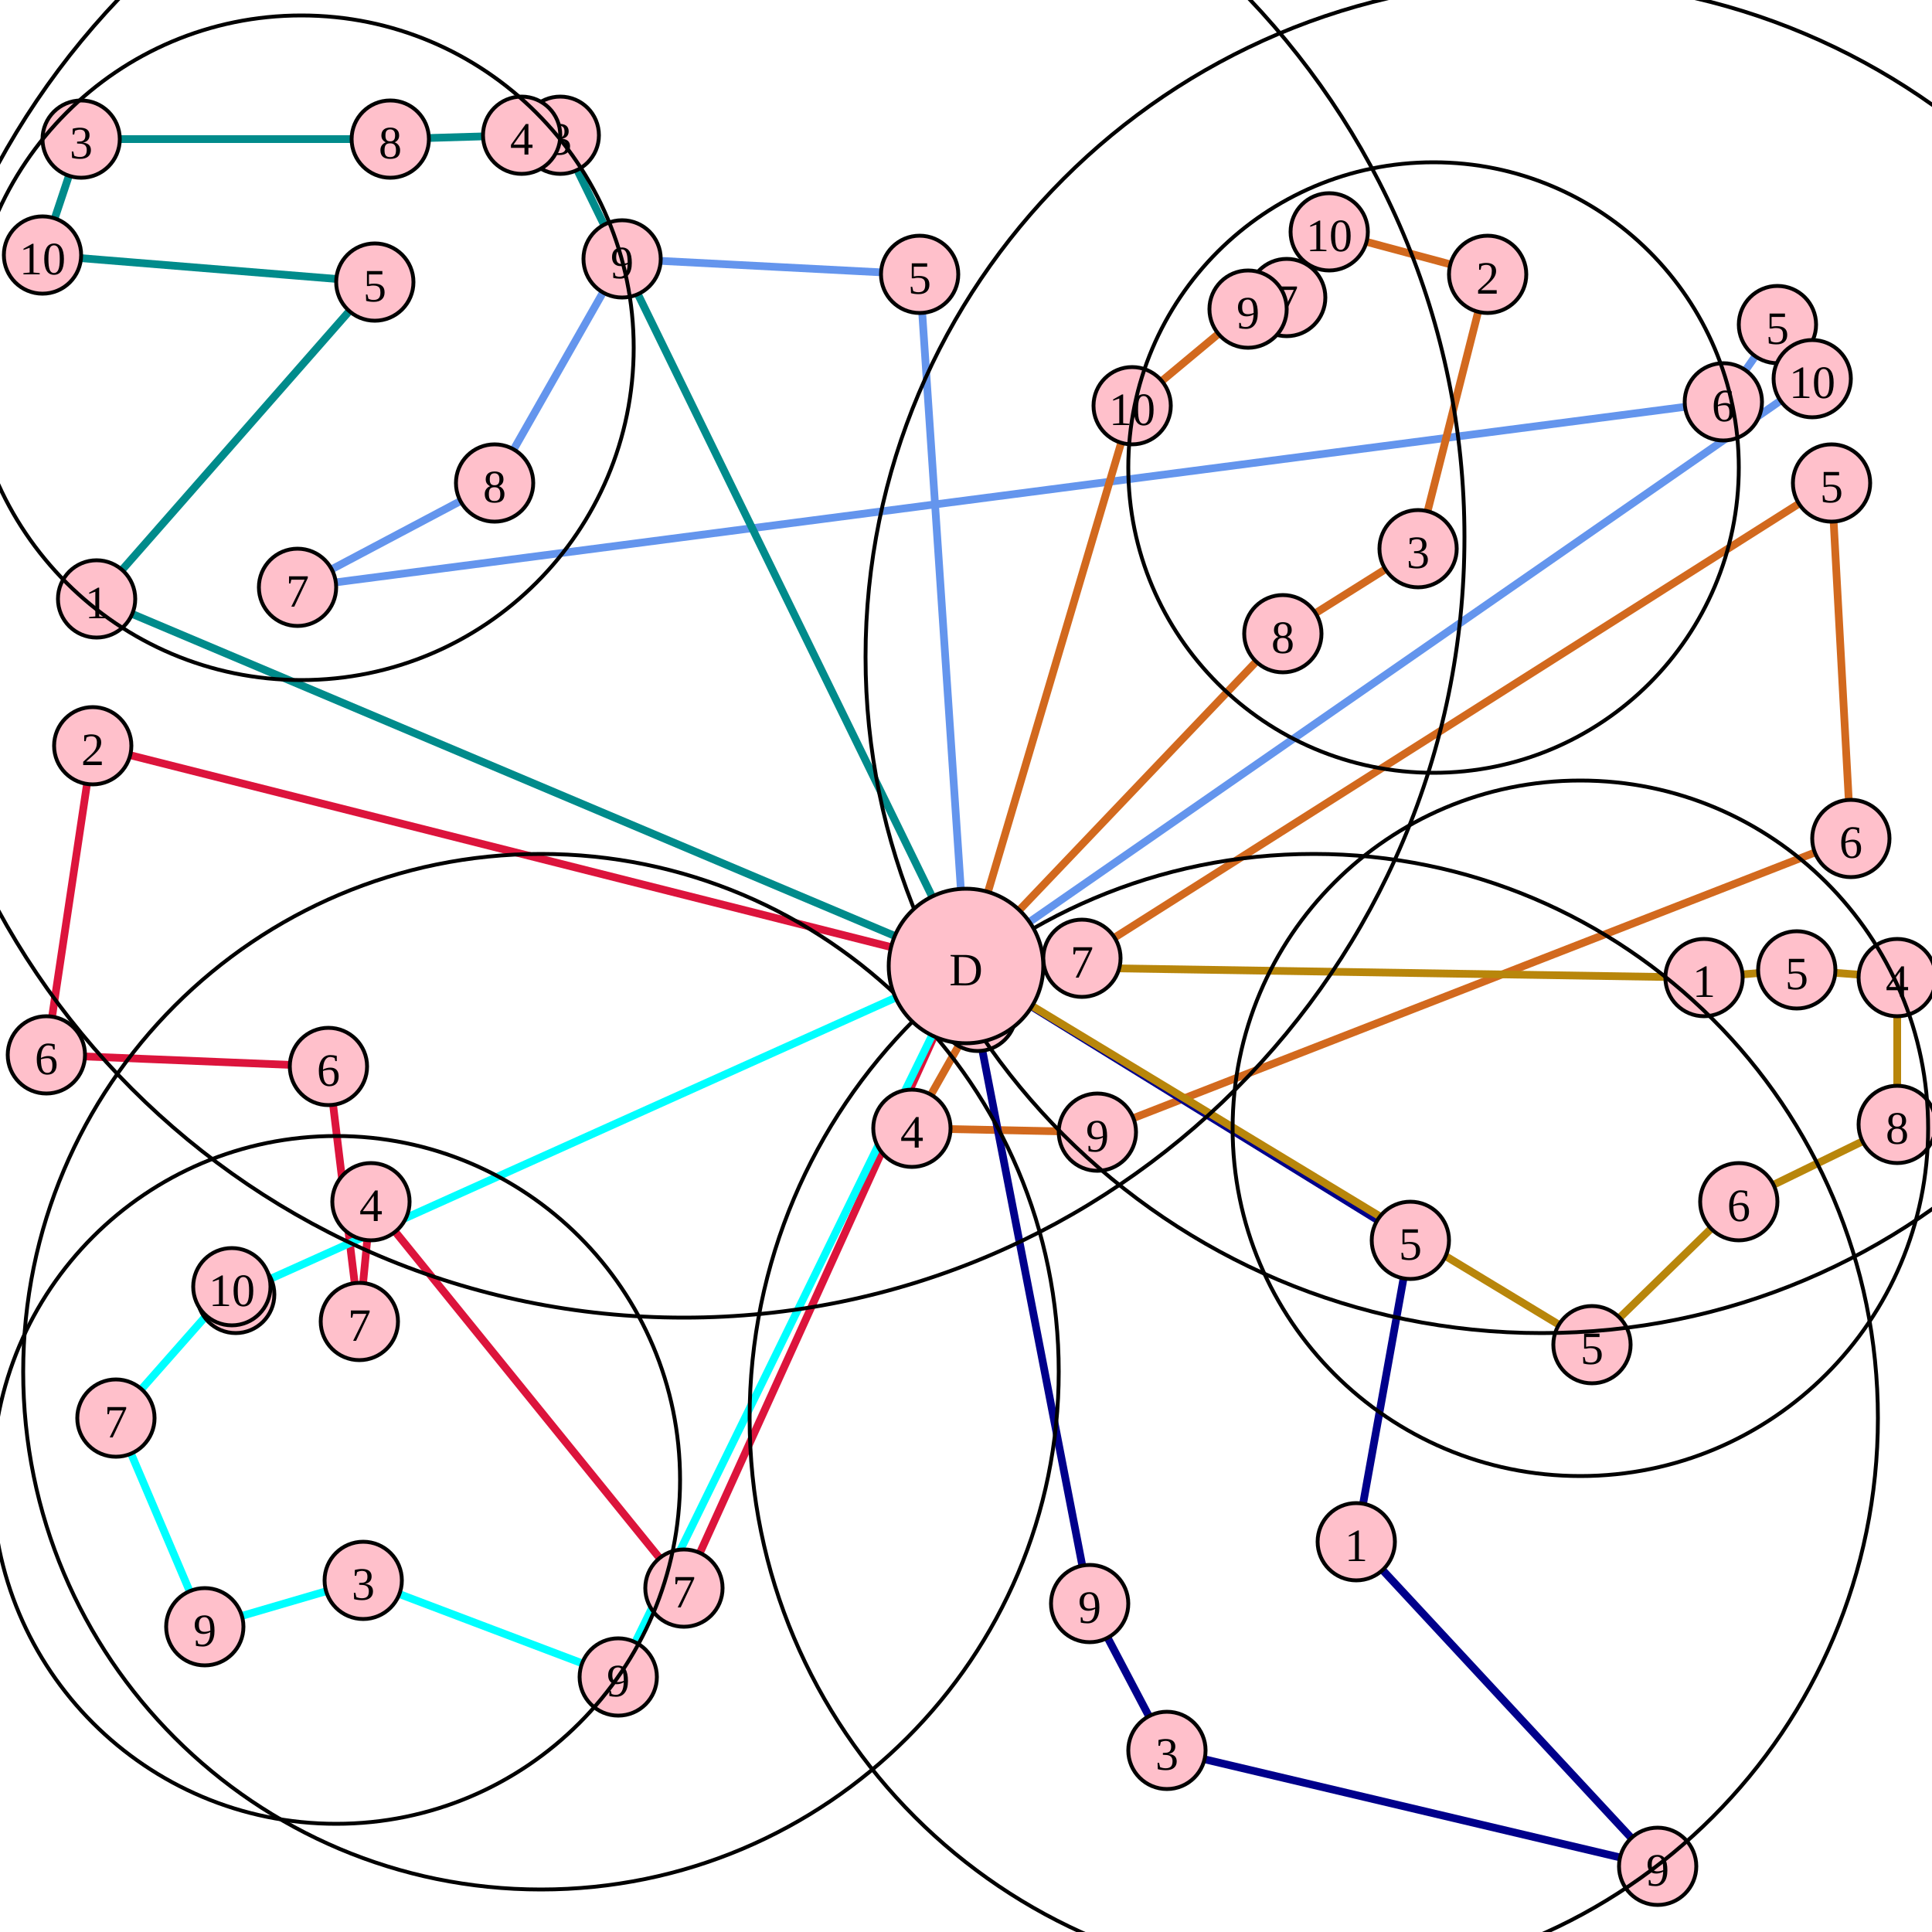
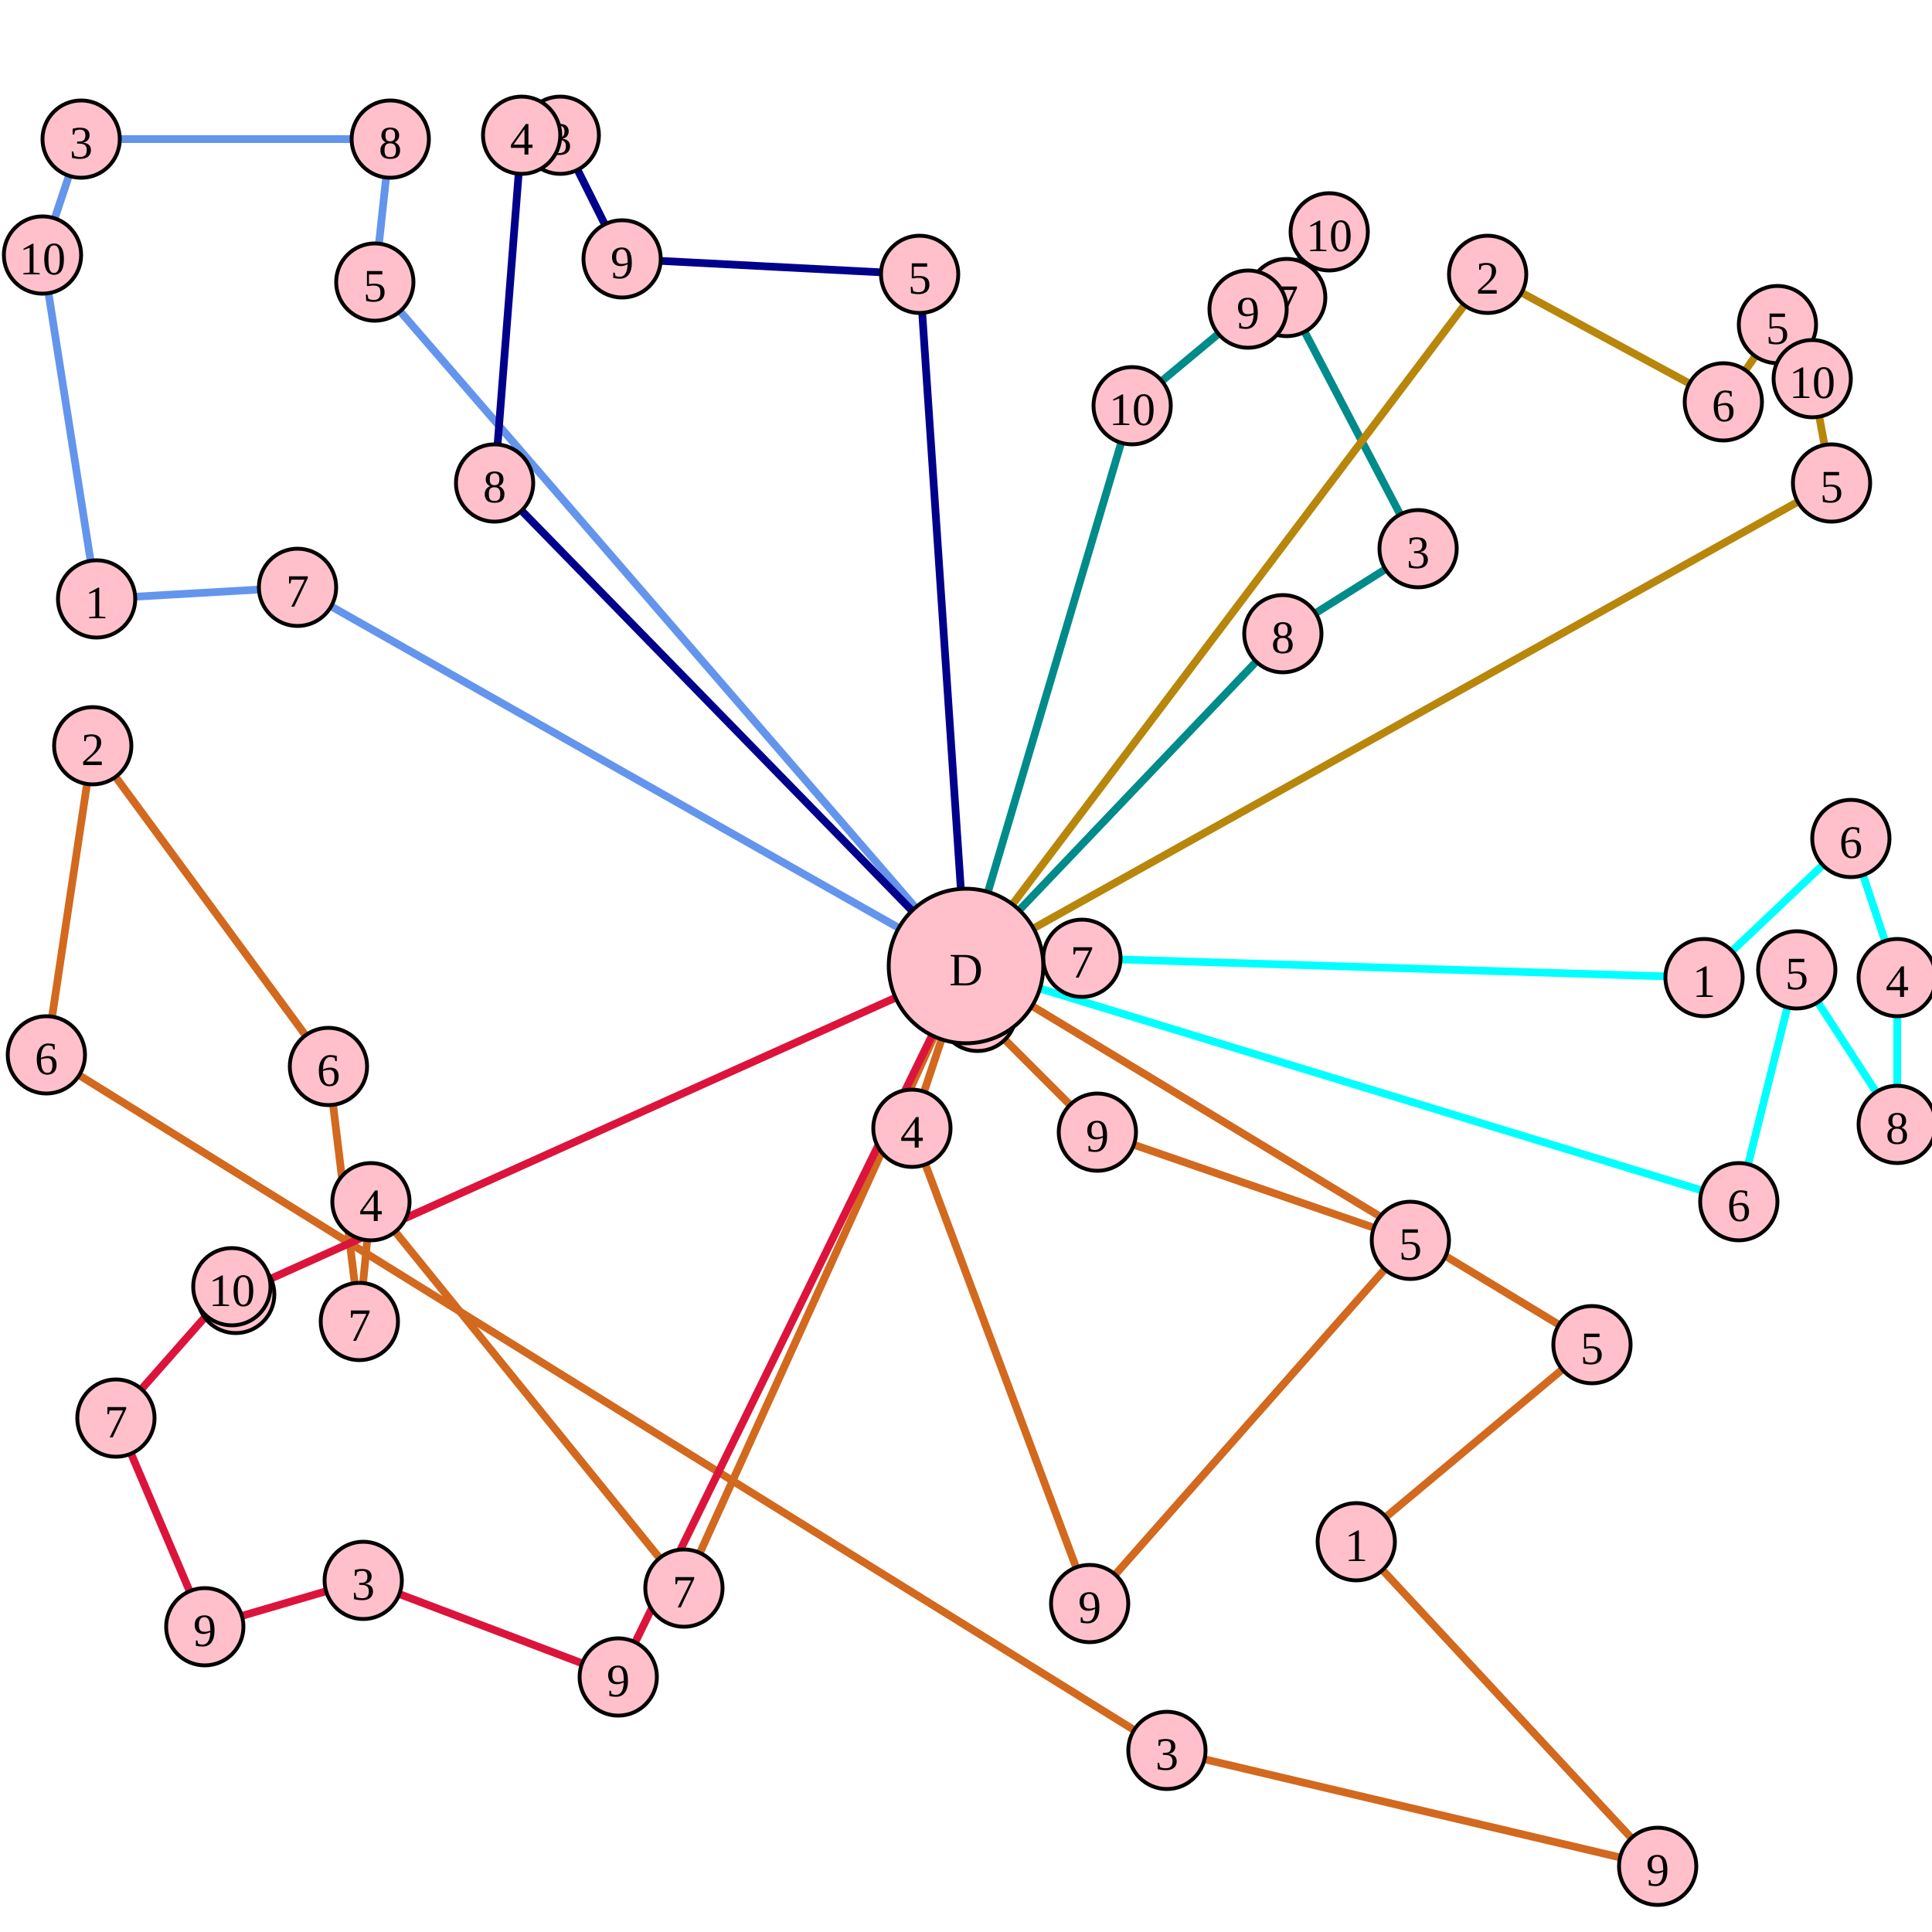
<svg xmlns="http://www.w3.org/2000/svg" width="8cm" height="8cm" viewBox="0 0 500 500" version="1.1">
-   <path d="M250.0 250.0 L280.0 248.0L474.0 125.0L479.0 217.0L284.0 293.0L236.0 292.0L253.0 262.0z" stroke="chocolate" fill="none" stroke-width="2" />
-   <path d="M250.0 250.0 L238.0 71.0L161.0 67.0L128.0 125.0L77.0 152.0L446.0 104.0L460.0 84.0L469.0 98.0z" stroke="cornflowerblue" fill="none" stroke-width="2" />
-   <path d="M250.0 250.0 L177.0 411.0L96.0 311.0L93.0 342.0L85.0 276.0L12.0 273.0L24.0 193.0z" stroke="crimson" fill="none" stroke-width="2" />
-   <path d="M250.0 250.0 L160.0 434.0L94.0 409.0L53.0 421.0L30.0 367.0L60.0 333.0L61.0 335.0z" stroke="cyan" fill="none" stroke-width="2" />
-   <path d="M250.0 250.0 L365.0 321.0L351.0 399.0L429.0 483.0L302.0 453.0L282.0 415.0z" stroke="darkblue" fill="none" stroke-width="2" />
-   <path d="M250.0 250.0 L25.0 155.0L97.0 73.0L11.0 66.0L21.0 36.0L101.0 36.0L135.0 35.0L145.0 35.0z" stroke="darkcyan" fill="none" stroke-width="2" />
-   <path d="M250.0 250.0 L441.0 253.0L465.0 251.0L491.0 253.0L491.0 291.0L450.0 311.0L412.0 348.0z" stroke="darkgoldenrod" fill="none" stroke-width="2" />
-   <path d="M250.0 250.0 L293.0 105.0L323.0 80.0L333.0 77.0L344.0 60.0L385.0 71.0L367.0 142.0L332.0 164.0z" stroke="chocolate" fill="none" stroke-width="2" />
+   <path d="M250.0 250.0 L412.0 348.0L351.0 399.0L429.0 483.0L302.0 453.0L12.0 273.0L24.0 193.0L85.0 276.0L93.0 342.0L96.0 311.0L177.0 411.0z" stroke="chocolate" fill="none" stroke-width="2" />
+   <path d="M250.0 250.0 L77.0 152.0L25.0 155.0L11.0 66.0L21.0 36.0L101.0 36.0L97.0 73.0z" stroke="cornflowerblue" fill="none" stroke-width="2" />
+   <path d="M250.0 250.0 L160.0 434.0L94.0 409.0L53.0 421.0L30.0 367.0L60.0 333.0L61.0 335.0z" stroke="crimson" fill="none" stroke-width="2" />
+   <path d="M250.0 250.0 L280.0 248.0L441.0 253.0L479.0 217.0L491.0 253.0L491.0 291.0L465.0 251.0L450.0 311.0z" stroke="cyan" fill="none" stroke-width="2" />
+   <path d="M250.0 250.0 L238.0 71.0L161.0 67.0L145.0 35.0L135.0 35.0L128.0 125.0z" stroke="darkblue" fill="none" stroke-width="2" />
+   <path d="M250.0 250.0 L293.0 105.0L323.0 80.0L344.0 60.0L333.0 77.0L367.0 142.0L332.0 164.0z" stroke="darkcyan" fill="none" stroke-width="2" />
+   <path d="M250.0 250.0 L385.0 71.0L446.0 104.0L460.0 84.0L469.0 98.0L474.0 125.0z" stroke="darkgoldenrod" fill="none" stroke-width="2" />
+   <path d="M250.0 250.0 L236.0 292.0L282.0 415.0L365.0 321.0L284.0 293.0L253.0 262.0z" stroke="chocolate" fill="none" stroke-width="2" />
  <g transform="translate(96,311)">
    <circle cx="0" cy="0" r="10" fill="pink" stroke="black" stroke-width="1" />
    <text text-anchor="middle" y="5">4</text>
  </g>
  <g transform="translate(161,67)">
    <circle cx="0" cy="0" r="10" fill="pink" stroke="black" stroke-width="1" />
    <text text-anchor="middle" y="5">9</text>
  </g>
  <g transform="translate(429,483)">
    <circle cx="0" cy="0" r="10" fill="pink" stroke="black" stroke-width="1" />
    <text text-anchor="middle" y="5">9</text>
  </g>
  <g transform="translate(332,164)">
    <circle cx="0" cy="0" r="10" fill="pink" stroke="black" stroke-width="1" />
    <text text-anchor="middle" y="5">8</text>
  </g>
  <g transform="translate(160,434)">
    <circle cx="0" cy="0" r="10" fill="pink" stroke="black" stroke-width="1" />
    <text text-anchor="middle" y="5">9</text>
  </g>
  <g transform="translate(344,60)">
    <circle cx="0" cy="0" r="10" fill="pink" stroke="black" stroke-width="1" />
    <text text-anchor="middle" y="5">10</text>
  </g>
  <g transform="translate(61,335)">
    <circle cx="0" cy="0" r="10" fill="pink" stroke="black" stroke-width="1" />
    <text text-anchor="middle" y="5">10</text>
  </g>
  <g transform="translate(333,77)">
    <circle cx="0" cy="0" r="10" fill="pink" stroke="black" stroke-width="1" />
    <text text-anchor="middle" y="5">7</text>
  </g>
  <g transform="translate(177,411)">
    <circle cx="0" cy="0" r="10" fill="pink" stroke="black" stroke-width="1" />
    <text text-anchor="middle" y="5">7</text>
  </g>
  <g transform="translate(128,125)">
    <circle cx="0" cy="0" r="10" fill="pink" stroke="black" stroke-width="1" />
    <text text-anchor="middle" y="5">8</text>
  </g>
  <g transform="translate(238,71)">
    <circle cx="0" cy="0" r="10" fill="pink" stroke="black" stroke-width="1" />
    <text text-anchor="middle" y="5">5</text>
  </g>
  <g transform="translate(253,262)">
    <circle cx="0" cy="0" r="10" fill="pink" stroke="black" stroke-width="1" />
    <text text-anchor="middle" y="5">6</text>
  </g>
  <g transform="translate(302,453)">
    <circle cx="0" cy="0" r="10" fill="pink" stroke="black" stroke-width="1" />
    <text text-anchor="middle" y="5">3</text>
  </g>
  <g transform="translate(236,292)">
    <circle cx="0" cy="0" r="10" fill="pink" stroke="black" stroke-width="1" />
    <text text-anchor="middle" y="5">4</text>
  </g>
  <g transform="translate(30,367)">
    <circle cx="0" cy="0" r="10" fill="pink" stroke="black" stroke-width="1" />
    <text text-anchor="middle" y="5">7</text>
  </g>
  <g transform="translate(282,415)">
    <circle cx="0" cy="0" r="10" fill="pink" stroke="black" stroke-width="1" />
    <text text-anchor="middle" y="5">9</text>
  </g>
  <g transform="translate(53,421)">
    <circle cx="0" cy="0" r="10" fill="pink" stroke="black" stroke-width="1" />
    <text text-anchor="middle" y="5">9</text>
  </g>
  <g transform="translate(85,276)">
    <circle cx="0" cy="0" r="10" fill="pink" stroke="black" stroke-width="1" />
    <text text-anchor="middle" y="5">6</text>
  </g>
  <g transform="translate(412,348)">
    <circle cx="0" cy="0" r="10" fill="pink" stroke="black" stroke-width="1" />
    <text text-anchor="middle" y="5">5</text>
  </g>
  <g transform="translate(280,248)">
    <circle cx="0" cy="0" r="10" fill="pink" stroke="black" stroke-width="1" />
    <text text-anchor="middle" y="5">7</text>
  </g>
  <g transform="translate(60,333)">
    <circle cx="0" cy="0" r="10" fill="pink" stroke="black" stroke-width="1" />
    <text text-anchor="middle" y="5">10</text>
  </g>
  <g transform="translate(491,253)">
    <circle cx="0" cy="0" r="10" fill="pink" stroke="black" stroke-width="1" />
    <text text-anchor="middle" y="5">4</text>
  </g>
  <g transform="translate(365,321)">
    <circle cx="0" cy="0" r="10" fill="pink" stroke="black" stroke-width="1" />
    <text text-anchor="middle" y="5">5</text>
  </g>
  <g transform="translate(101,36)">
    <circle cx="0" cy="0" r="10" fill="pink" stroke="black" stroke-width="1" />
    <text text-anchor="middle" y="5">8</text>
  </g>
  <g transform="translate(97,73)">
    <circle cx="0" cy="0" r="10" fill="pink" stroke="black" stroke-width="1" />
    <text text-anchor="middle" y="5">5</text>
  </g>
  <g transform="translate(385,71)">
    <circle cx="0" cy="0" r="10" fill="pink" stroke="black" stroke-width="1" />
    <text text-anchor="middle" y="5">2</text>
  </g>
  <g transform="translate(450,311)">
    <circle cx="0" cy="0" r="10" fill="pink" stroke="black" stroke-width="1" />
    <text text-anchor="middle" y="5">6</text>
  </g>
  <g transform="translate(465,251)">
    <circle cx="0" cy="0" r="10" fill="pink" stroke="black" stroke-width="1" />
    <text text-anchor="middle" y="5">5</text>
  </g>
  <g transform="translate(491,291)">
    <circle cx="0" cy="0" r="10" fill="pink" stroke="black" stroke-width="1" />
    <text text-anchor="middle" y="5">8</text>
  </g>
  <g transform="translate(94,409)">
    <circle cx="0" cy="0" r="10" fill="pink" stroke="black" stroke-width="1" />
    <text text-anchor="middle" y="5">3</text>
  </g>
  <g transform="translate(25,155)">
    <circle cx="0" cy="0" r="10" fill="pink" stroke="black" stroke-width="1" />
    <text text-anchor="middle" y="5">1</text>
  </g>
  <g transform="translate(145,35)">
    <circle cx="0" cy="0" r="10" fill="pink" stroke="black" stroke-width="1" />
    <text text-anchor="middle" y="5">3</text>
  </g>
  <g transform="translate(474,125)">
    <circle cx="0" cy="0" r="10" fill="pink" stroke="black" stroke-width="1" />
    <text text-anchor="middle" y="5">5</text>
  </g>
  <g transform="translate(460,84)">
    <circle cx="0" cy="0" r="10" fill="pink" stroke="black" stroke-width="1" />
    <text text-anchor="middle" y="5">5</text>
  </g>
  <g transform="translate(12,273)">
    <circle cx="0" cy="0" r="10" fill="pink" stroke="black" stroke-width="1" />
    <text text-anchor="middle" y="5">6</text>
  </g>
  <g transform="translate(135,35)">
    <circle cx="0" cy="0" r="10" fill="pink" stroke="black" stroke-width="1" />
    <text text-anchor="middle" y="5">4</text>
  </g>
  <g transform="translate(293,105)">
    <circle cx="0" cy="0" r="10" fill="pink" stroke="black" stroke-width="1" />
    <text text-anchor="middle" y="5">10</text>
  </g>
  <g transform="translate(284,293)">
    <circle cx="0" cy="0" r="10" fill="pink" stroke="black" stroke-width="1" />
    <text text-anchor="middle" y="5">9</text>
  </g>
  <g transform="translate(11,66)">
    <circle cx="0" cy="0" r="10" fill="pink" stroke="black" stroke-width="1" />
    <text text-anchor="middle" y="5">10</text>
  </g>
  <g transform="translate(21,36)">
    <circle cx="0" cy="0" r="10" fill="pink" stroke="black" stroke-width="1" />
    <text text-anchor="middle" y="5">3</text>
  </g>
  <g transform="translate(469,98)">
    <circle cx="0" cy="0" r="10" fill="pink" stroke="black" stroke-width="1" />
    <text text-anchor="middle" y="5">10</text>
  </g>
  <g transform="translate(93,342)">
    <circle cx="0" cy="0" r="10" fill="pink" stroke="black" stroke-width="1" />
    <text text-anchor="middle" y="5">7</text>
  </g>
  <g transform="translate(446,104)">
    <circle cx="0" cy="0" r="10" fill="pink" stroke="black" stroke-width="1" />
    <text text-anchor="middle" y="5">6</text>
  </g>
  <g transform="translate(24,193)">
    <circle cx="0" cy="0" r="10" fill="pink" stroke="black" stroke-width="1" />
    <text text-anchor="middle" y="5">2</text>
  </g>
  <g transform="translate(441,253)">
    <circle cx="0" cy="0" r="10" fill="pink" stroke="black" stroke-width="1" />
    <text text-anchor="middle" y="5">1</text>
  </g>
  <g transform="translate(323,80)">
    <circle cx="0" cy="0" r="10" fill="pink" stroke="black" stroke-width="1" />
    <text text-anchor="middle" y="5">9</text>
  </g>
  <g transform="translate(351,399)">
    <circle cx="0" cy="0" r="10" fill="pink" stroke="black" stroke-width="1" />
    <text text-anchor="middle" y="5">1</text>
  </g>
  <g transform="translate(77,152)">
    <circle cx="0" cy="0" r="10" fill="pink" stroke="black" stroke-width="1" />
    <text text-anchor="middle" y="5">7</text>
  </g>
  <g transform="translate(479,217)">
    <circle cx="0" cy="0" r="10" fill="pink" stroke="black" stroke-width="1" />
    <text text-anchor="middle" y="5">6</text>
  </g>
  <g transform="translate(367,142)">
    <circle cx="0" cy="0" r="10" fill="pink" stroke="black" stroke-width="1" />
    <text text-anchor="middle" y="5">3</text>
-   </g>
-   <g transform="translate(399,170)">
-     <circle cx="0" cy="0" r="175" fill="none" stroke="black" stroke-width="1" />
-     <text text-anchor="middle" y="5" />
-   </g>
-   <g transform="translate(177,139)">
-     <circle cx="0" cy="0" r="202" fill="none" stroke="black" stroke-width="1" />
-     <text text-anchor="middle" y="5" />
-   </g>
-   <g transform="translate(140,355)">
-     <circle cx="0" cy="0" r="134" fill="none" stroke="black" stroke-width="1" />
-     <text text-anchor="middle" y="5" />
-   </g>
-   <g transform="translate(87,383)">
-     <circle cx="0" cy="0" r="89" fill="none" stroke="black" stroke-width="1" />
-     <text text-anchor="middle" y="5" />
-   </g>
-   <g transform="translate(340,367)">
-     <circle cx="0" cy="0" r="146" fill="none" stroke="black" stroke-width="1" />
-     <text text-anchor="middle" y="5" />
-   </g>
-   <g transform="translate(78,90)">
-     <circle cx="0" cy="0" r="86" fill="none" stroke="black" stroke-width="1" />
-     <text text-anchor="middle" y="5" />
-   </g>
-   <g transform="translate(409,292)">
-     <circle cx="0" cy="0" r="90" fill="none" stroke="black" stroke-width="1" />
-     <text text-anchor="middle" y="5" />
-   </g>
-   <g transform="translate(371,121)">
-     <circle cx="0" cy="0" r="79" fill="none" stroke="black" stroke-width="1" />
-     <text text-anchor="middle" y="5" />
  </g>
  <g transform="translate(250,250)">
    <circle cx="0" cy="0" r="20" fill="pink" stroke="black" stroke-width="1" />
    <text text-anchor="middle" y="5">D</text>
  </g>
</svg>
